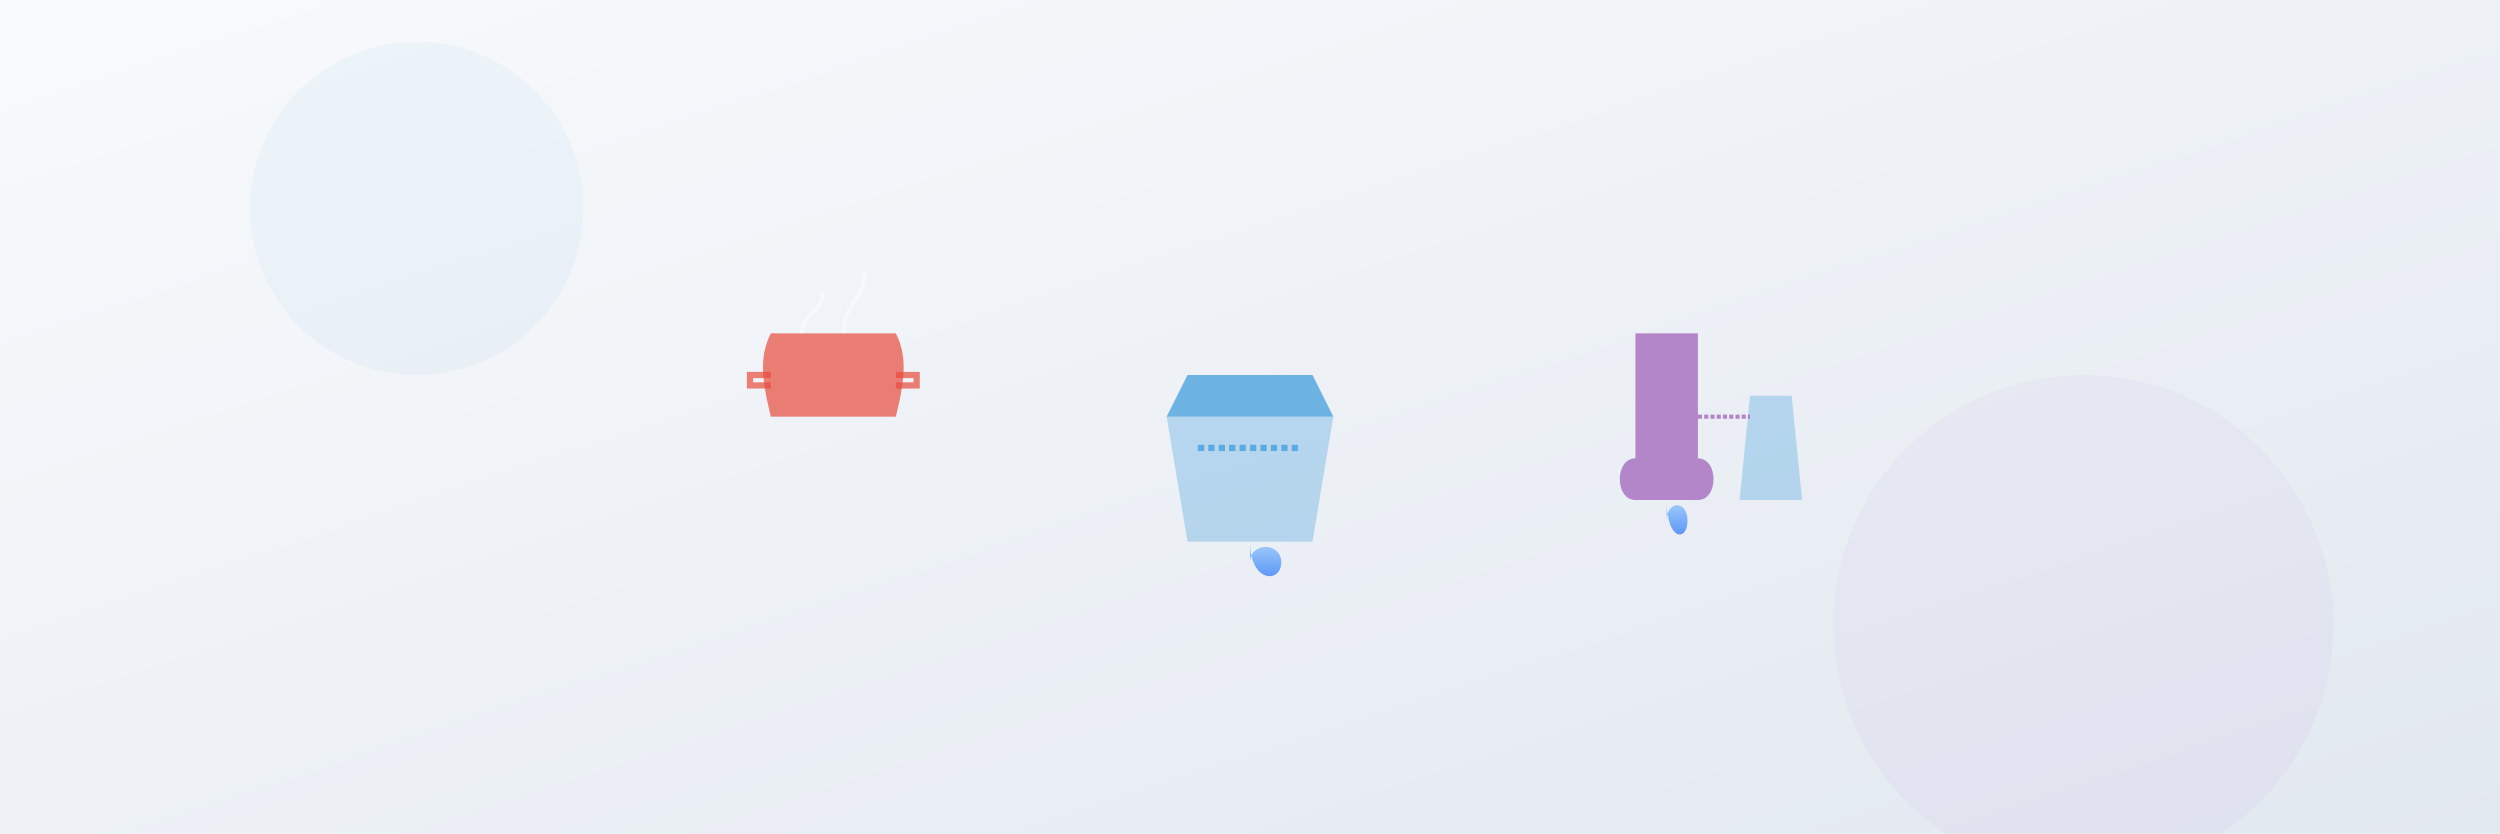
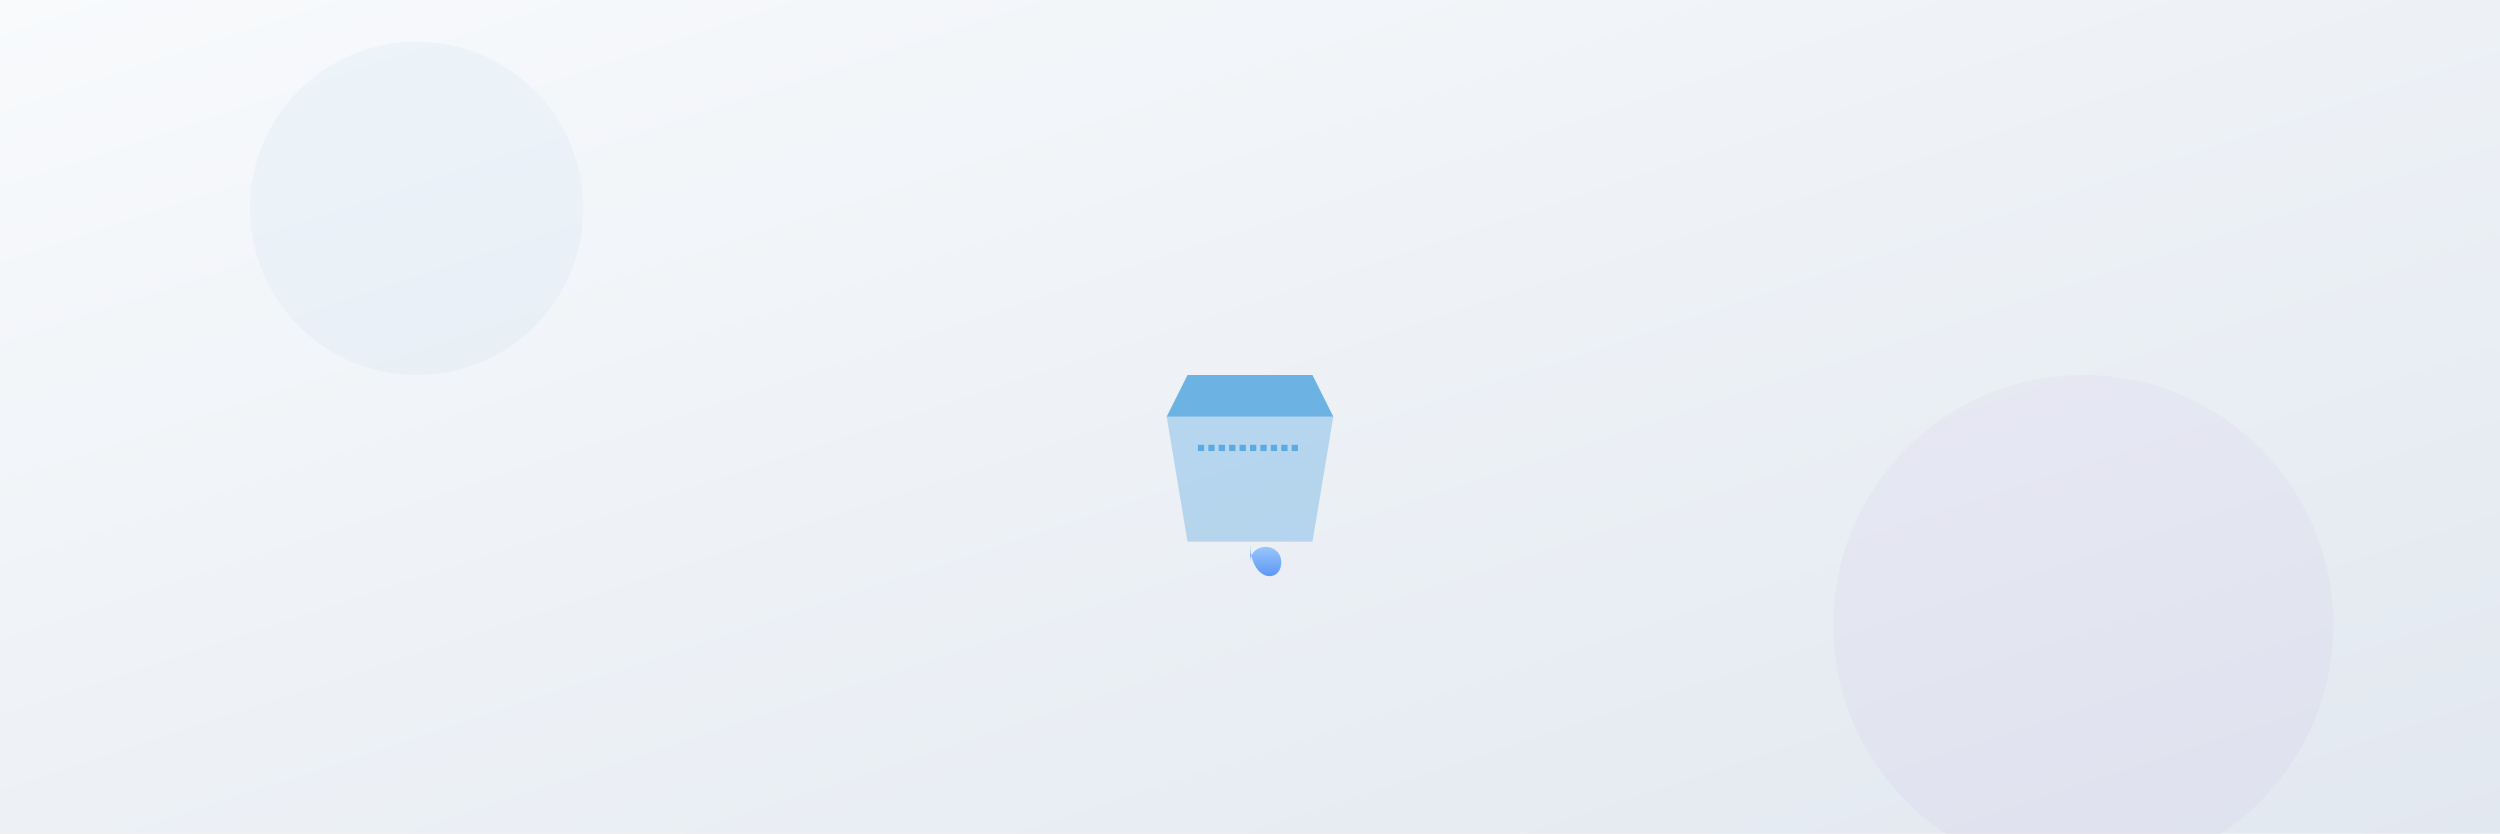
<svg xmlns="http://www.w3.org/2000/svg" width="1200" height="400" viewBox="0 0 1200 400">
  <defs>
    <linearGradient id="bg-gradient" x1="0%" y1="0%" x2="100%" y2="100%">
      <stop offset="0%" stop-color="#f8fafc" />
      <stop offset="100%" stop-color="#e2e8f0" />
    </linearGradient>
    <linearGradient id="water-gradient" x1="0%" y1="0%" x2="0%" y2="100%">
      <stop offset="0%" stop-color="#93c5fd" />
      <stop offset="100%" stop-color="#3b82f6" />
    </linearGradient>
  </defs>
  <rect width="1200" height="400" fill="url(#bg-gradient)" />
-   <g transform="translate(400, 200)">
-     <path d="M-30,0 C-35,-20 -35,-30 -30,-40 L30,-40 C35,-30 35,-20 30,0 Z" fill="#E74C3C" opacity="0.7" />
-     <path d="M-30,-20 L-40,-20 L-40,-15 L-30,-15" fill="none" stroke="#E74C3C" stroke-width="3" opacity="0.7" />
-     <path d="M30,-20 L40,-20 L40,-15 L30,-15" fill="none" stroke="#E74C3C" stroke-width="3" opacity="0.7" />
-     <path d="M-15,-40 C-15,-50 -5,-50 -5,-60" fill="none" stroke="white" stroke-width="2" opacity="0.4" />
-     <path d="M5,-40 C5,-55 15,-55 15,-70" fill="none" stroke="white" stroke-width="2" opacity="0.4" />
-   </g>
  <g transform="translate(600, 200)">
    <path d="M-40,0 L40,0 L30,60 L-30,60 Z" fill="#3498DB" opacity="0.3" />
    <path d="M-40,0 L40,0 L30,-20 L-30,-20 Z" fill="#3498DB" opacity="0.7" />
    <line x1="-25" y1="15" x2="25" y2="15" stroke="#3498DB" stroke-width="3" stroke-dasharray="3 2" opacity="0.7" />
    <path d="M0,60 C0,80 15,80 15,70 C15,60 0,60 0,70 Z" fill="url(#water-gradient)" opacity="0.8" />
  </g>
-   <g transform="translate(800, 200)">
-     <path d="M-15,-40 L15,-40 L15,20 C25,20 25,40 15,40 L-15,40 C-25,40 -25,20 -15,20 Z" fill="#9B59B6" opacity="0.7" />
-     <path d="M0,40 C0,60 10,60 10,50 C10,40 0,40 0,50 Z" fill="url(#water-gradient)" opacity="0.8" />
-     <path d="M40,-10 L60,-10 L65,40 L35,40 Z" fill="#3498DB" opacity="0.3" />
-     <line x1="15" y1="0" x2="40" y2="0" stroke="#9B59B6" stroke-width="2" stroke-dasharray="2 1" opacity="0.7" />
-   </g>
  <circle cx="200" cy="100" r="80" fill="#3498DB" opacity="0.05" />
  <circle cx="1000" cy="300" r="120" fill="#9B59B6" opacity="0.05" />
</svg>
